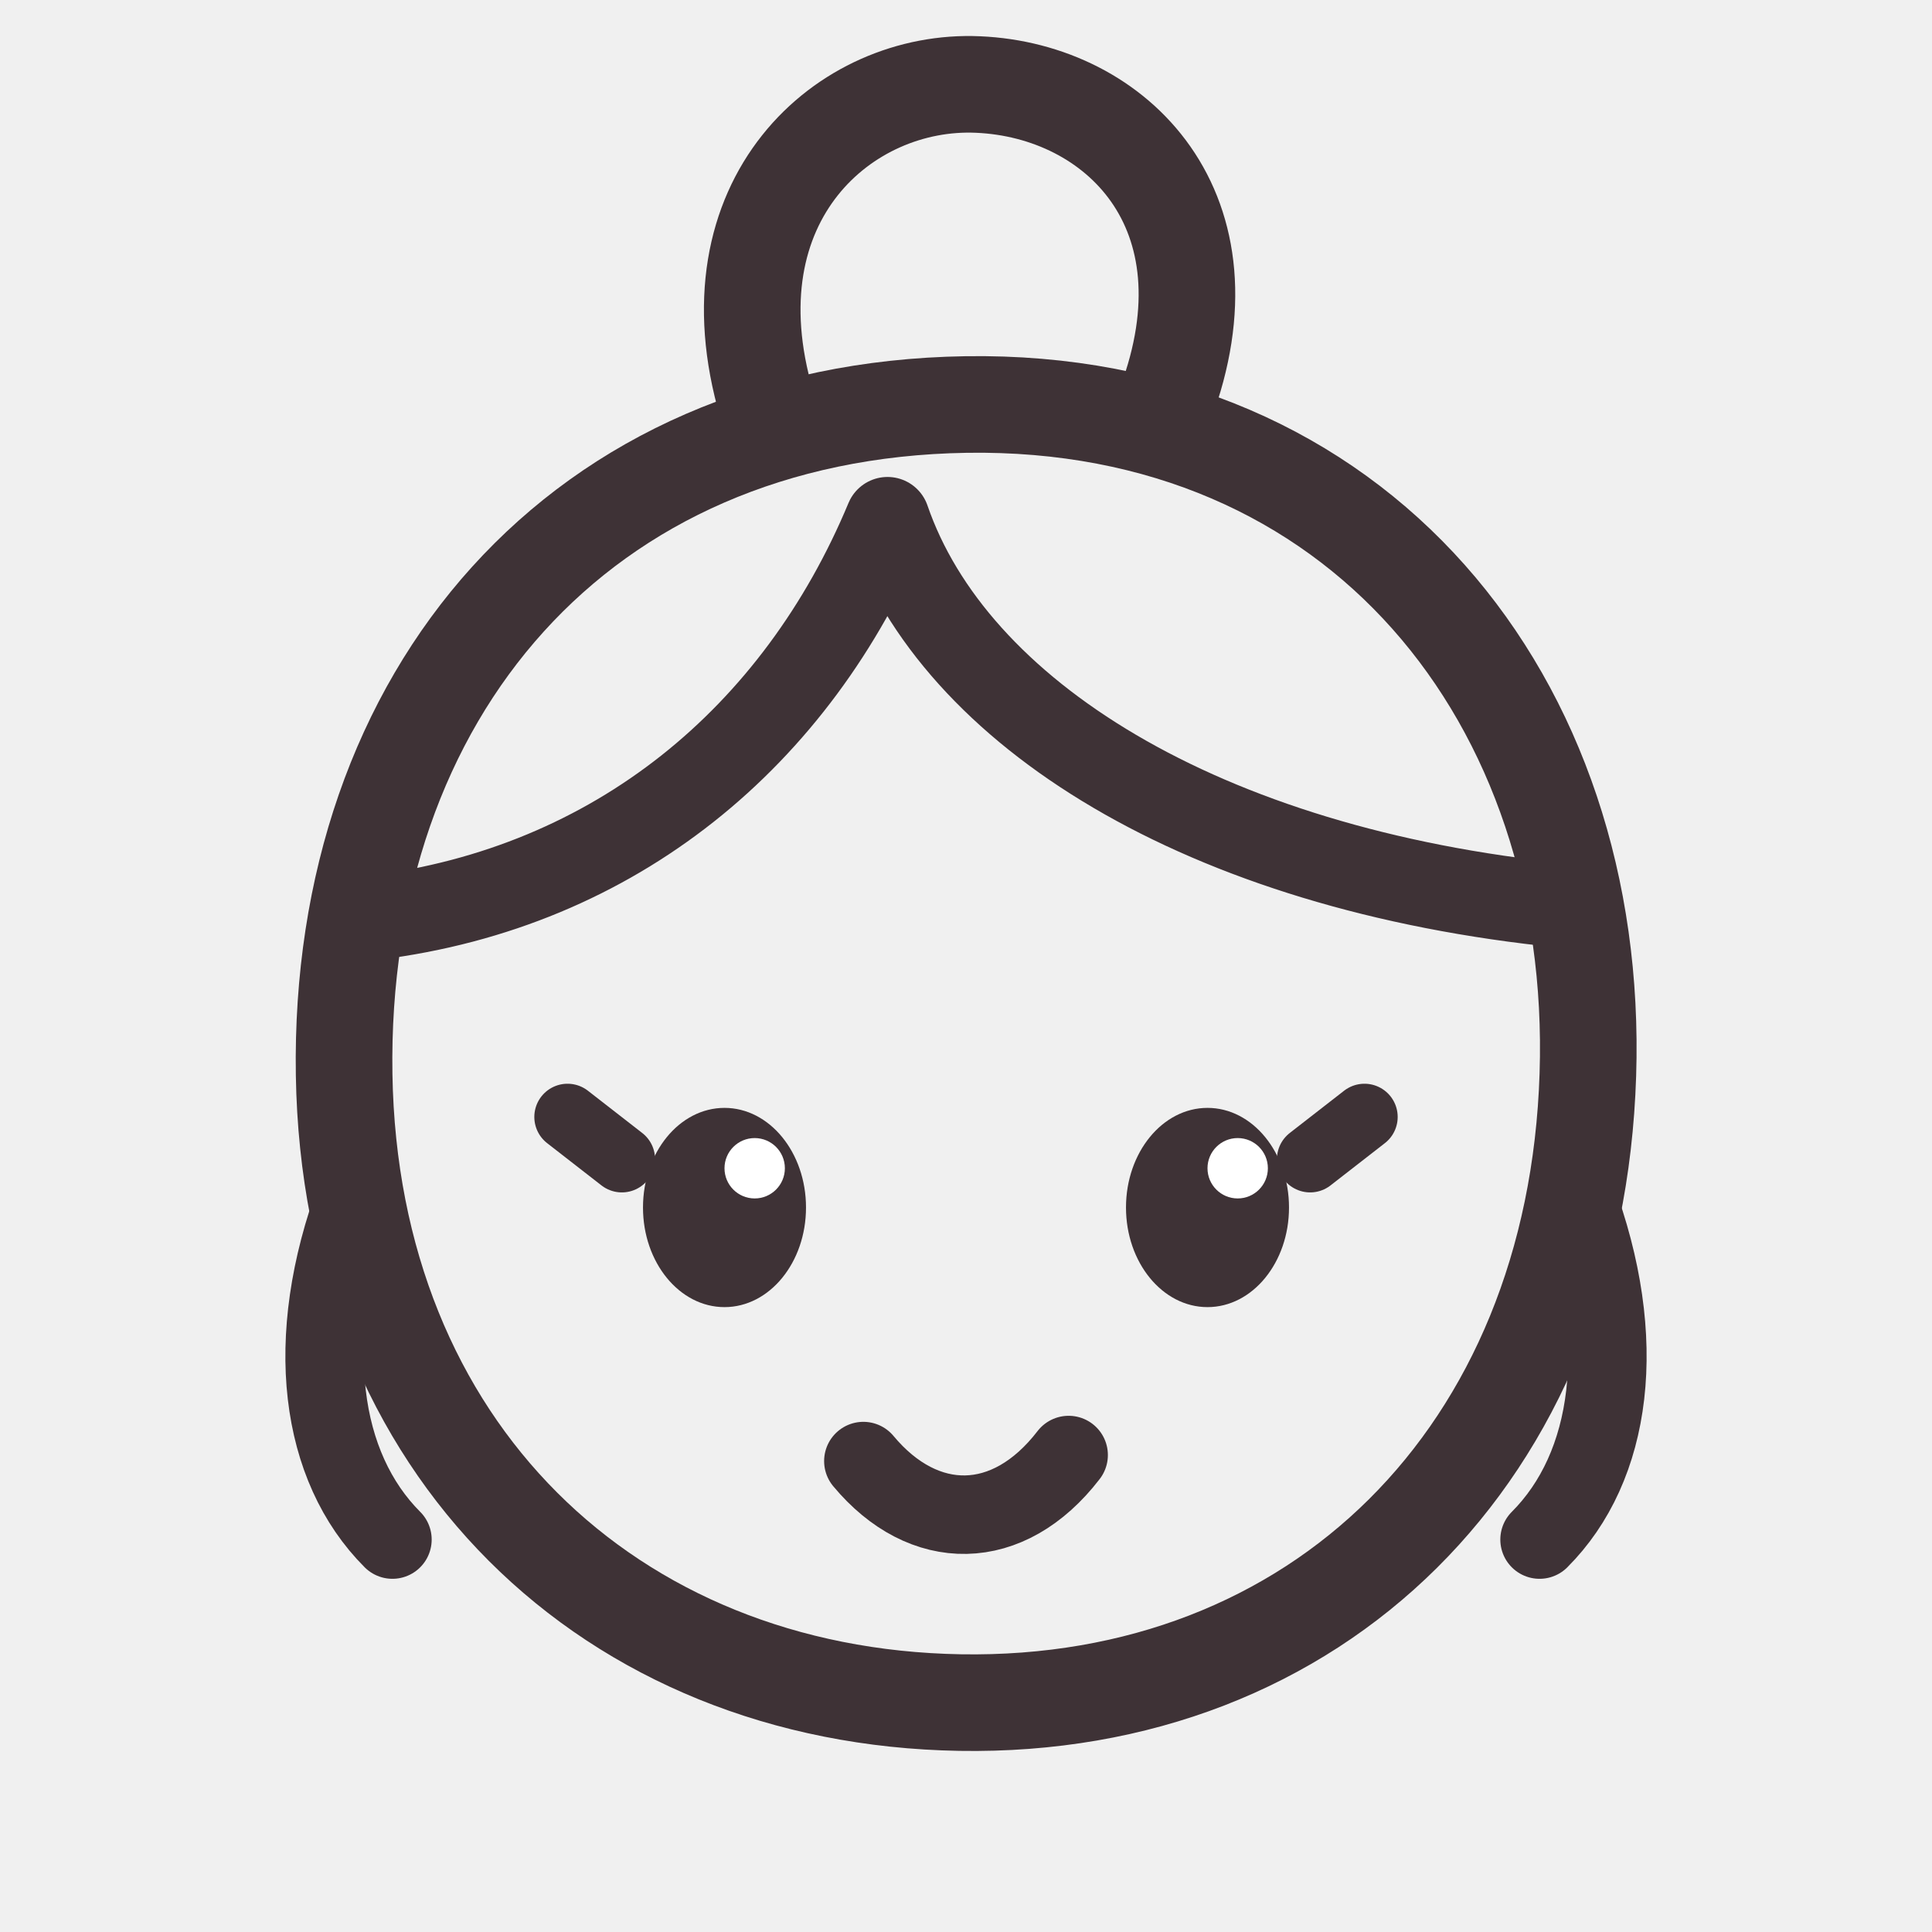
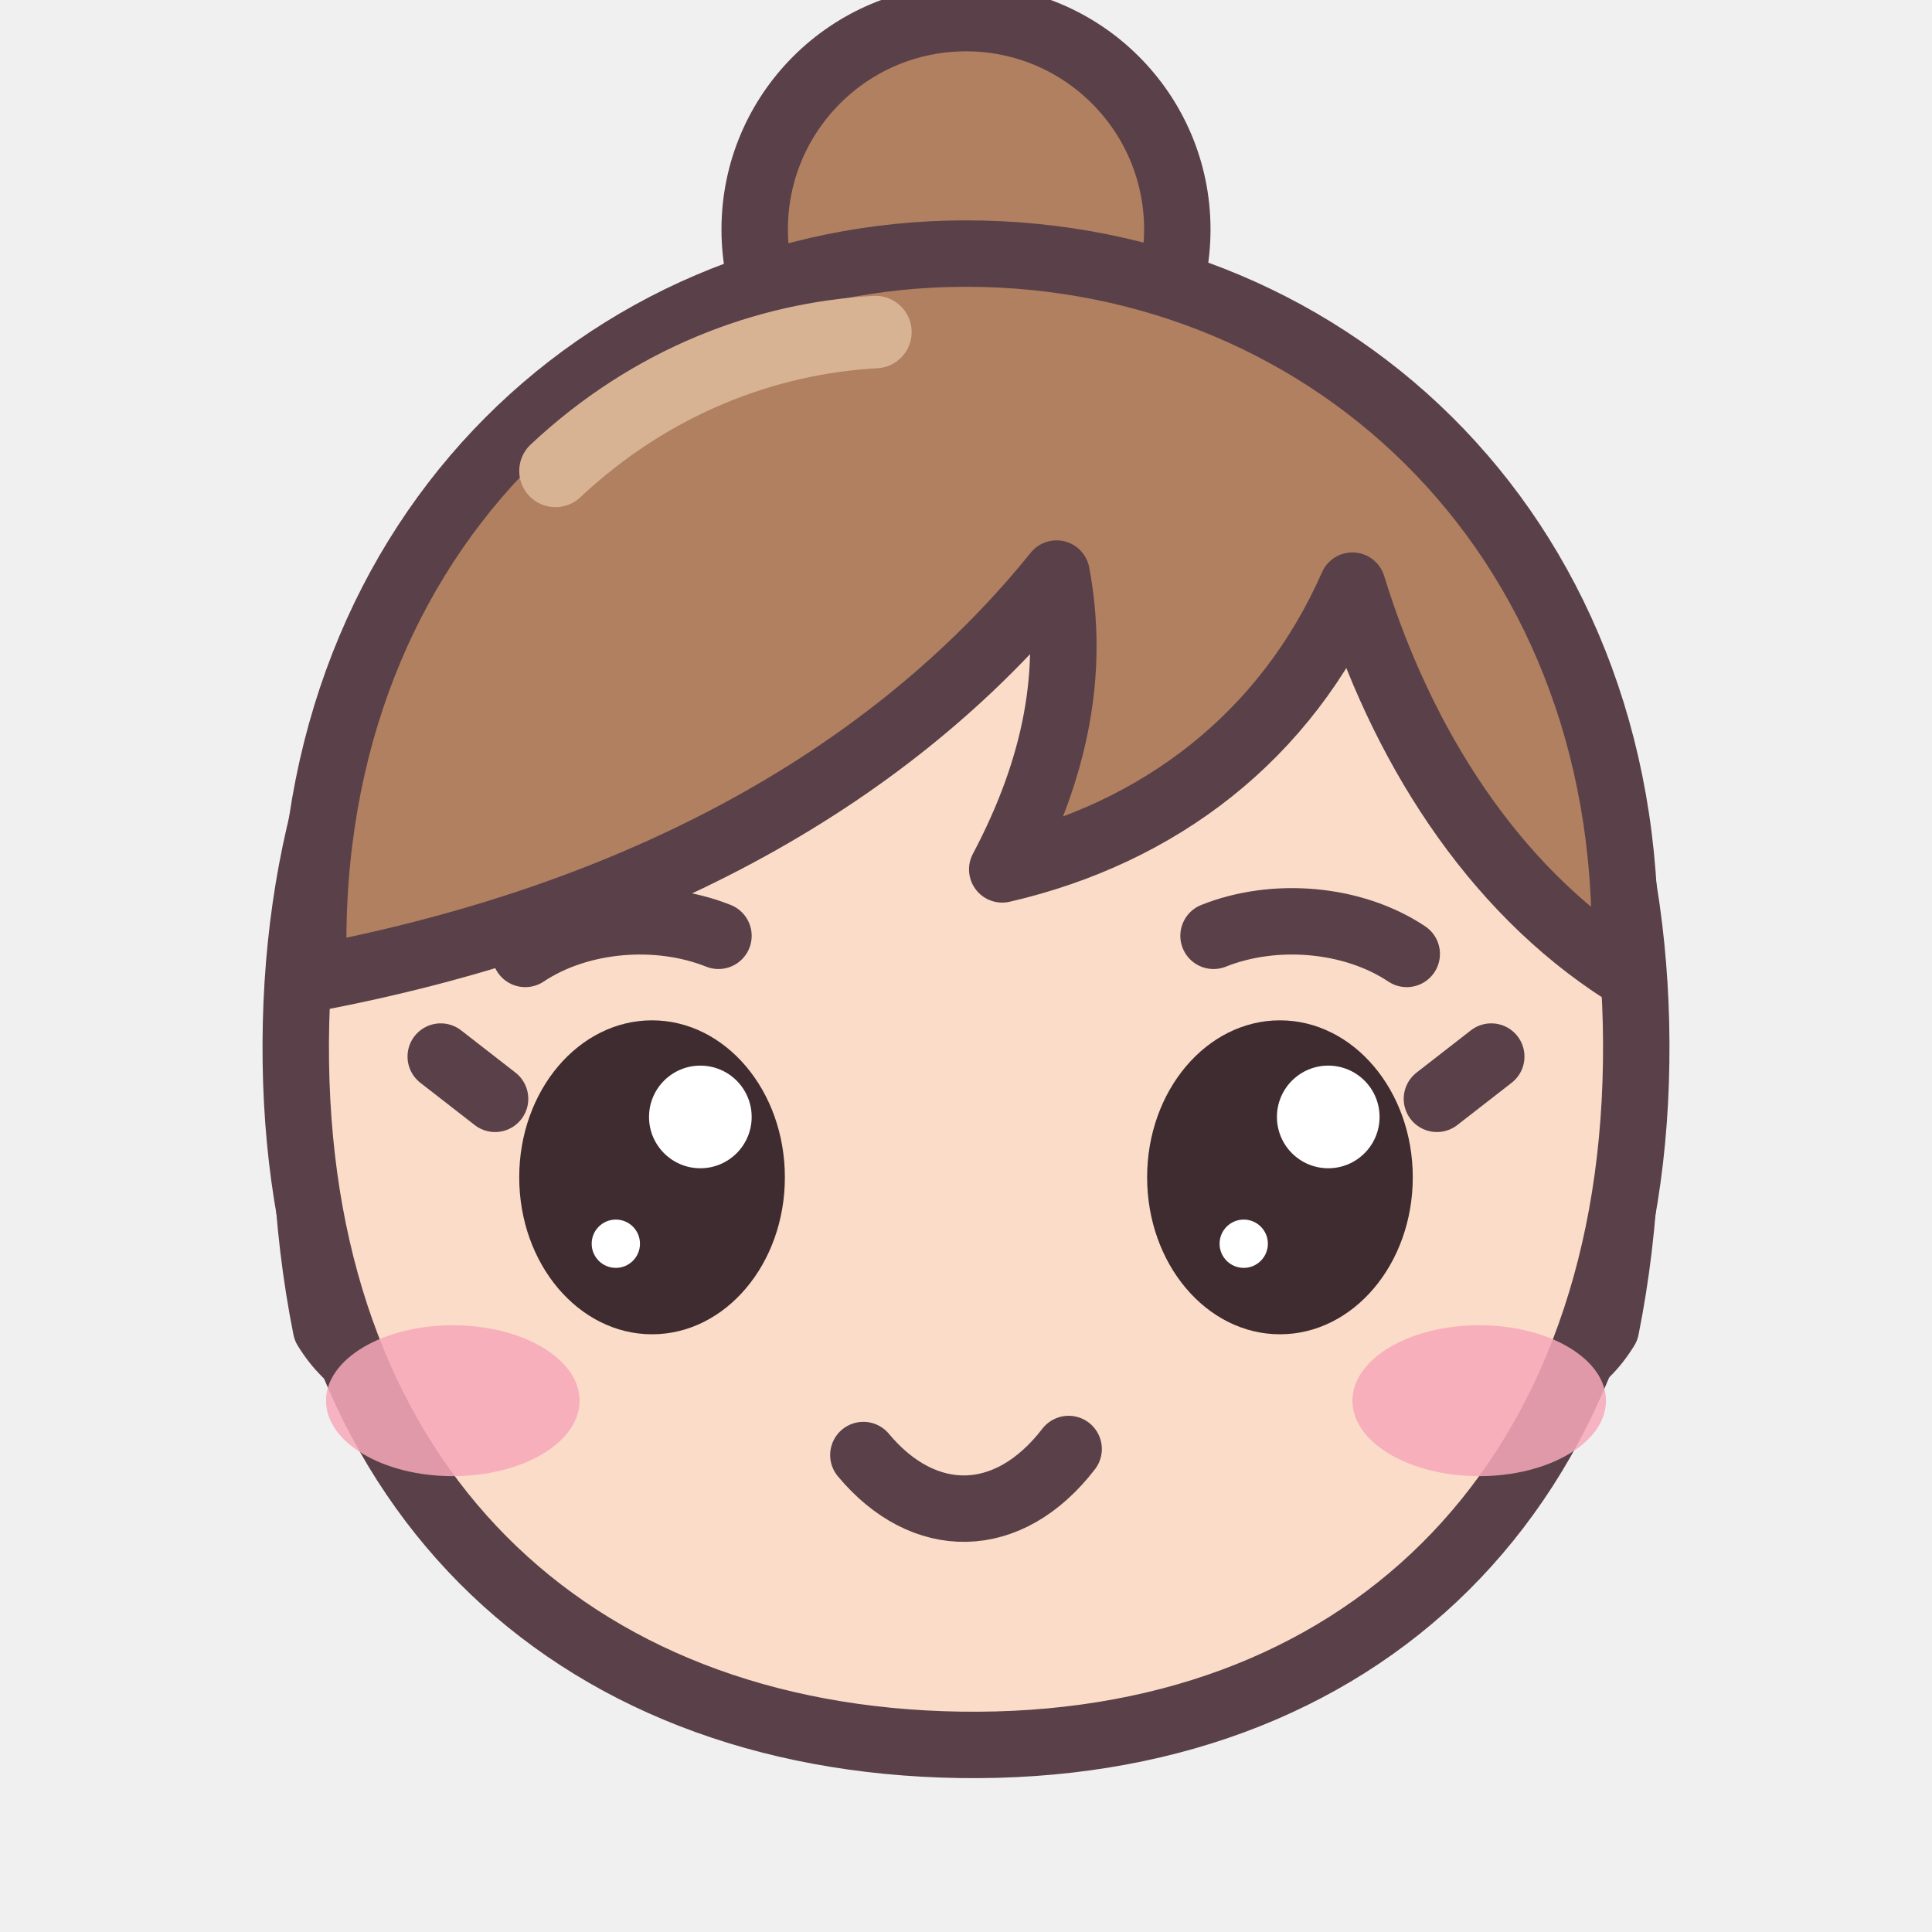
<svg xmlns="http://www.w3.org/2000/svg" viewBox="0 0 64 64">
-   <g stroke="#3E3236" stroke-width="3.2" stroke-linecap="round" stroke-linejoin="round" fill="none">
-     <path d="M25.4 13.4C23.4 6.6 28 2.6 32.4 2.8C37 3 41 7 38.6 13.4" />
-     <path d="M32 13.4C45 13.2 53 23.2 52.6 35.6C52.2 48.2 43.6 56.6 31.8 56.4C20.2 56.2 11.6 48 11.4 35.6C11.2 23 19.2 13.6 32 13.4Z" />
-     <path d="M12.4 30.4C20.4 29.4 26.4 24.4 29.4 17.2C31.6 23.6 39.8 28.8 51.8 30" stroke-width="2.8" />
-     <path d="M11.8 39.6C10 44.4 10.6 48.6 13 51M52.2 39.6C54 44.4 53.4 48.6 51 51" stroke-width="2.6" />
+   <g stroke="#5A4048" stroke-width="2.2" stroke-linecap="round" stroke-linejoin="round">
+     <circle cx="32" cy="7.6" r="7" fill="#B08060" />
+     <path d="M10.8 44C8 30 13.6 10.4 32 9.6C50.4 10.4 56 30 53.2 44C51.6 46.6 48.8 46 48 44L16 44C15.2 46 12.4 46.6 10.8 44Z" fill="#B08060" />
+     <path d="M32 10.2C46.2 10 54.4 21.2 54.2 35.2C54 49.4 45 58 31.8 57.8C18.8 57.6 10 49.2 9.8 35.2C9.6 21 18 10.4 32 10.2Z" fill="#FBDCC8" />
+     <path d="M10.4 32.4C9.8 18 20 8.4 32 8.4C44.2 8.4 54.4 18 53.8 32.2C49.4 29.4 46.4 24.6 44.8 19.4C42.6 24.4 38.4 27.6 33.2 28.8C35 25.4 35.6 22.2 35 19C30 25.2 22 30.2 10.4 32.4Z" fill="#B08060" />
  </g>
-   <ellipse cx="24" cy="40" rx="2.7" ry="3.3" fill="#3E3236" />
-   <ellipse cx="40" cy="40" rx="2.7" ry="3.3" fill="#3E3236" />
-   <circle cx="25" cy="38.7" r="1" fill="#fff" />
-   <circle cx="41" cy="38.7" r="1" fill="#fff" />
-   <path d="M20.6 38.4L18.8 37M43.4 38.4L45.2 37" stroke="#3E3236" stroke-width="2.2" stroke-linecap="round" />
-   <path d="M28.6 48.4C30.6 50.8 33.4 50.8 35.4 48.2" stroke="#3E3236" stroke-width="2.6" stroke-linecap="round" fill="none" />
+   <path d="M18.4 15.6C21.6 12.6 25.4 11.2 29 11" stroke="#D7B394" stroke-width="2.4" stroke-linecap="round" fill="none" />
+   <g stroke="#5A4048" stroke-width="2.2" stroke-linecap="round" stroke-linejoin="round">
+     <path d="M17.4 31.6C19.2 30.4 21.8 30.2 23.8 31M40.2 31C42.2 30.2 44.8 30.4 46.6 31.6M28.6 48.2C30.6 50.6 33.4 50.6 35.4 48" fill="none" />
+     <path d="M16.4 36.4L14.6 35M47.6 36.4L49.4 35" fill="none" />
+   </g>
+   <ellipse cx="21.6" cy="39" rx="4.4" ry="5.2" fill="#3E2C30" />
+   <ellipse cx="42.4" cy="39" rx="4.4" ry="5.2" fill="#3E2C30" />
+   <circle cx="23.2" cy="37" r="1.7" fill="#fff" />
+   <circle cx="44" cy="37" r="1.7" fill="#fff" />
+   <circle cx="20.4" cy="41.2" r=".8" fill="#fff" />
+   <circle cx="41.2" cy="41.2" r=".8" fill="#fff" />
+   <ellipse cx="15" cy="46.4" rx="4.2" ry="2.5" fill="#F7A8B8" opacity=".85" />
+   <ellipse cx="49" cy="46.4" rx="4.2" ry="2.5" fill="#F7A8B8" opacity=".85" />
</svg>
